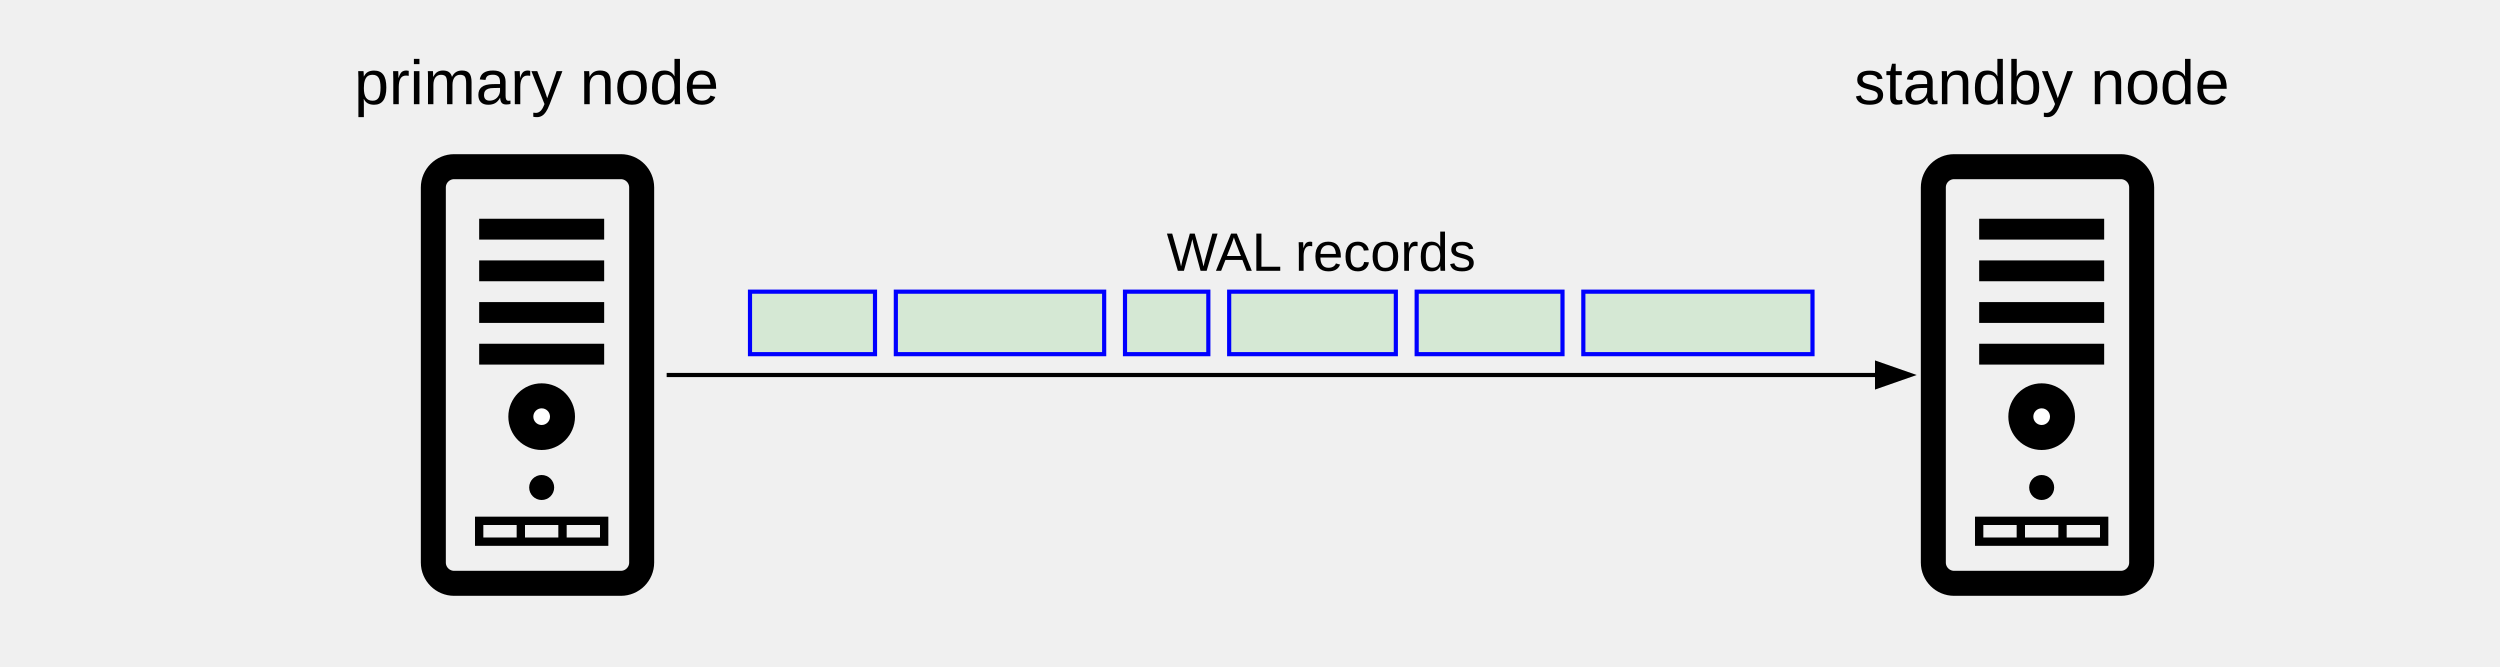
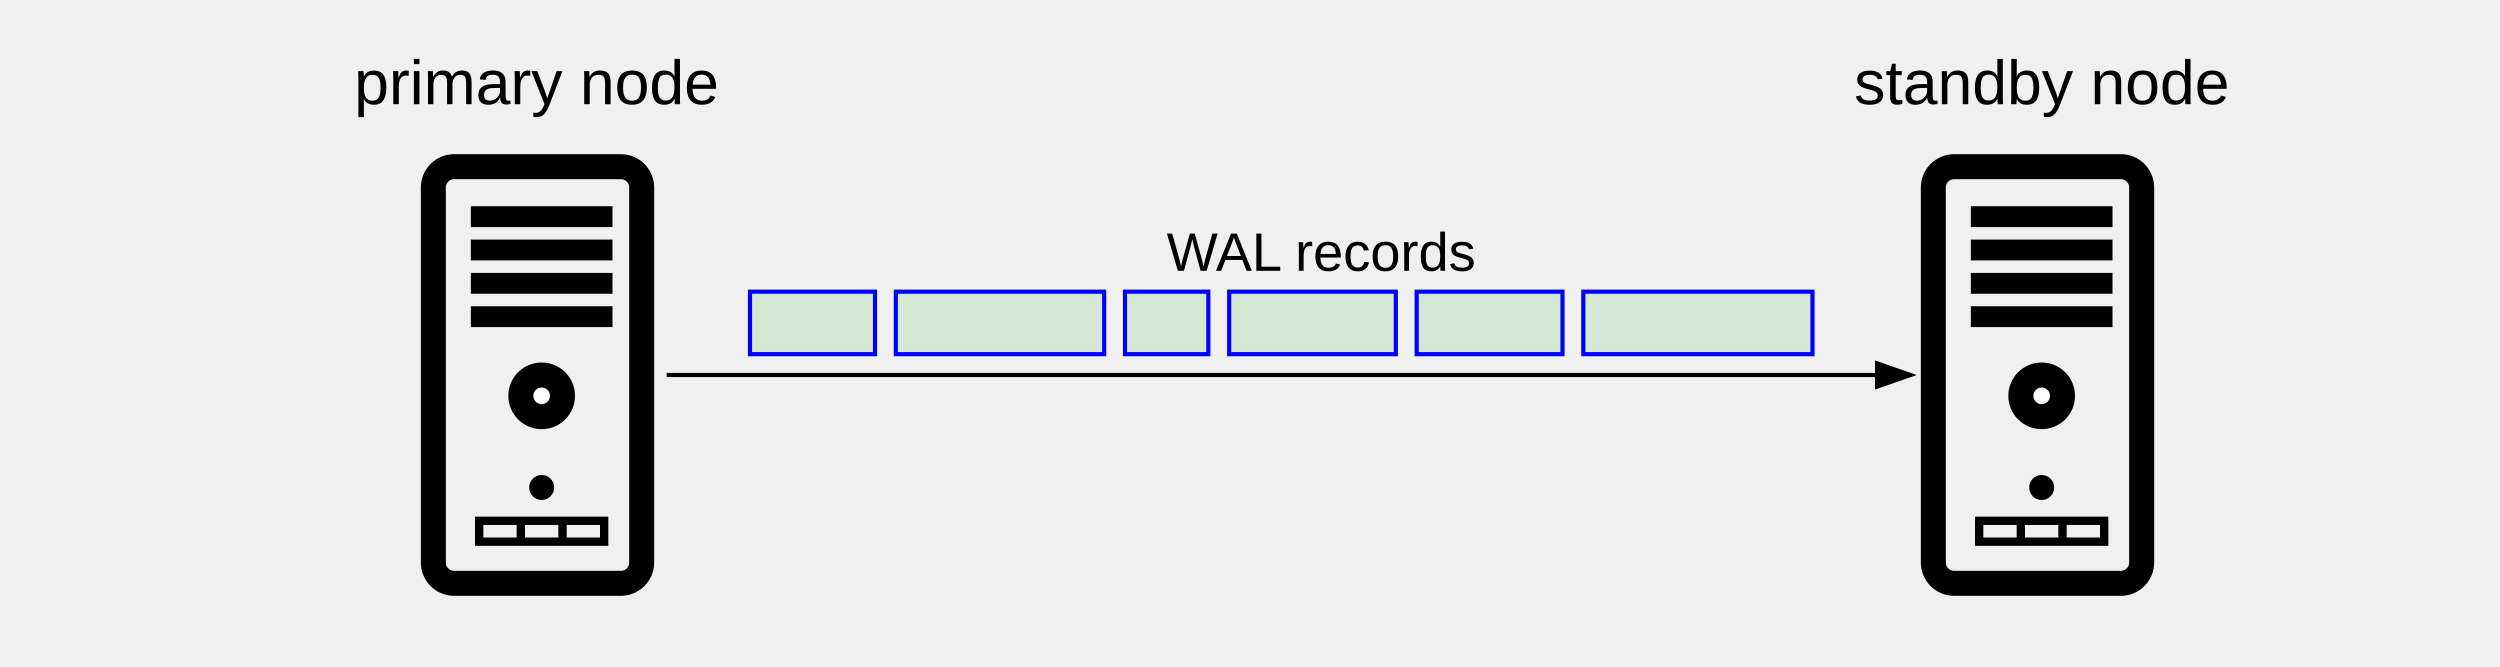
<svg xmlns="http://www.w3.org/2000/svg" version="1.1" width="600" height="160">
  <defs>
    <marker id="arrowhead" markerWidth="10" markerHeight="7" refX="0" refY="3.5" orient="auto">
      <polygon points="0 0, 10 3.5, 0 7" />
    </marker>
  </defs>
  <text x="85" y="25" style="font-size:15px;font-family:'Arial'">primary node</text>
  <text x="445" y="25" style="font-size:15px;font-family:'Arial'">standby node</text>
  <g transform="translate(100, 20)">
    <path d="M 9 20 h 40 a 5 5 0 0 1 5 5 v 90 a 5 5 0 0 1 -5 5 h -40 a 5 5 0 0 1 -5 -5 v -90 a 5 5 0 0 1 5 -5" stroke="#000000" stroke-width="6" fill="none" />
-     <path d="M 15 35 h 30" stroke="#000000" stroke-width="5" fill="none" />
-     <path d="M 15 45 h 30" stroke="#000000" stroke-width="5" fill="none" />
-     <path d="M 15 55 h 30" stroke="#000000" stroke-width="5" fill="none" />
-     <path d="M 15 65 h 30" stroke="#000000" stroke-width="5" fill="none" />
-     <circle cx="30" cy="80" r="8" fill="#000000" />
-     <circle cx="30" cy="80" r="2" fill="#FFFFFF" />
+     <path d="M 13 32 h 34" stroke="#000000" stroke-width="5" fill="none" />
+     <path d="M 13 40 h 34" stroke="#000000" stroke-width="5" fill="none" />
+     <path d="M 13 48 h 34" stroke="#000000" stroke-width="5" fill="none" />
+     <path d="M 13 56 h 34" stroke="#000000" stroke-width="5" fill="none" />
+     <circle cx="30" cy="75" r="8" fill="#000000" />
+     <circle cx="30" cy="75" r="2" fill="#FFFFFF" />
    <circle cx="30" cy="97" r="3" fill="#000000" />
    <rect x="15" y="105" width="30" height="5" style="fill:none;stroke:#000000;stroke-width:2" />
    <path d="M 25 105 v 5" stroke="#000000" stroke-width="2" fill="none" />
    <path d="M 35 105 v 5" stroke="#000000" stroke-width="2" fill="none" />
  </g>
  <g transform="translate(460, 20)">
    <path d="M 9 20 h 40 a 5 5 0 0 1 5 5 v 90 a 5 5 0 0 1 -5 5 h -40 a 5 5 0 0 1 -5 -5 v -90 a 5 5 0 0 1 5 -5" stroke="#000000" stroke-width="6" fill="none" />
-     <path d="M 15 35 h 30" stroke="#000000" stroke-width="5" fill="none" />
-     <path d="M 15 45 h 30" stroke="#000000" stroke-width="5" fill="none" />
-     <path d="M 15 55 h 30" stroke="#000000" stroke-width="5" fill="none" />
-     <path d="M 15 65 h 30" stroke="#000000" stroke-width="5" fill="none" />
-     <circle cx="30" cy="80" r="8" fill="#000000" />
-     <circle cx="30" cy="80" r="2" fill="#FFFFFF" />
+     <path d="M 13 32 h 34" stroke="#000000" stroke-width="5" fill="none" />
+     <path d="M 13 40 h 34" stroke="#000000" stroke-width="5" fill="none" />
+     <path d="M 13 48 h 34" stroke="#000000" stroke-width="5" fill="none" />
+     <path d="M 13 56 h 34" stroke="#000000" stroke-width="5" fill="none" />
+     <circle cx="30" cy="75" r="8" fill="#000000" />
+     <circle cx="30" cy="75" r="2" fill="#FFFFFF" />
    <circle cx="30" cy="97" r="3" fill="#000000" />
    <rect x="15" y="105" width="30" height="5" style="fill:none;stroke:#000000;stroke-width:2" />
    <path d="M 25 105 v 5" stroke="#000000" stroke-width="2" fill="none" />
    <path d="M 35 105 v 5" stroke="#000000" stroke-width="2" fill="none" />
  </g>
  <path d="M 160 90 H 450" stroke="#000000" stroke-width="1" fill="none" marker-end="url(#arrowhead)" />
  <rect x="180" y="70" width="30" height="15" style="fill:rgb(213,232,212);stroke:#0000FF;stroke-width:1" />
  <rect x="215" y="70" width="50" height="15" style="fill:rgb(213,232,212);stroke:#0000FF;stroke-width:1" />
  <rect x="270" y="70" width="20" height="15" style="fill:rgb(213,232,212);stroke:#0000FF;stroke-width:1" />
  <rect x="295" y="70" width="40" height="15" style="fill:rgb(213,232,212);stroke:#0000FF;stroke-width:1" />
  <rect x="340" y="70" width="35" height="15" style="fill:rgb(213,232,212);stroke:#0000FF;stroke-width:1" />
  <rect x="380" y="70" width="55" height="15" style="fill:rgb(213,232,212);stroke:#0000FF;stroke-width:1" />
  <text x="280" y="65" style="font-size:13px;font-family:'Arial'">WAL records</text>
</svg>
